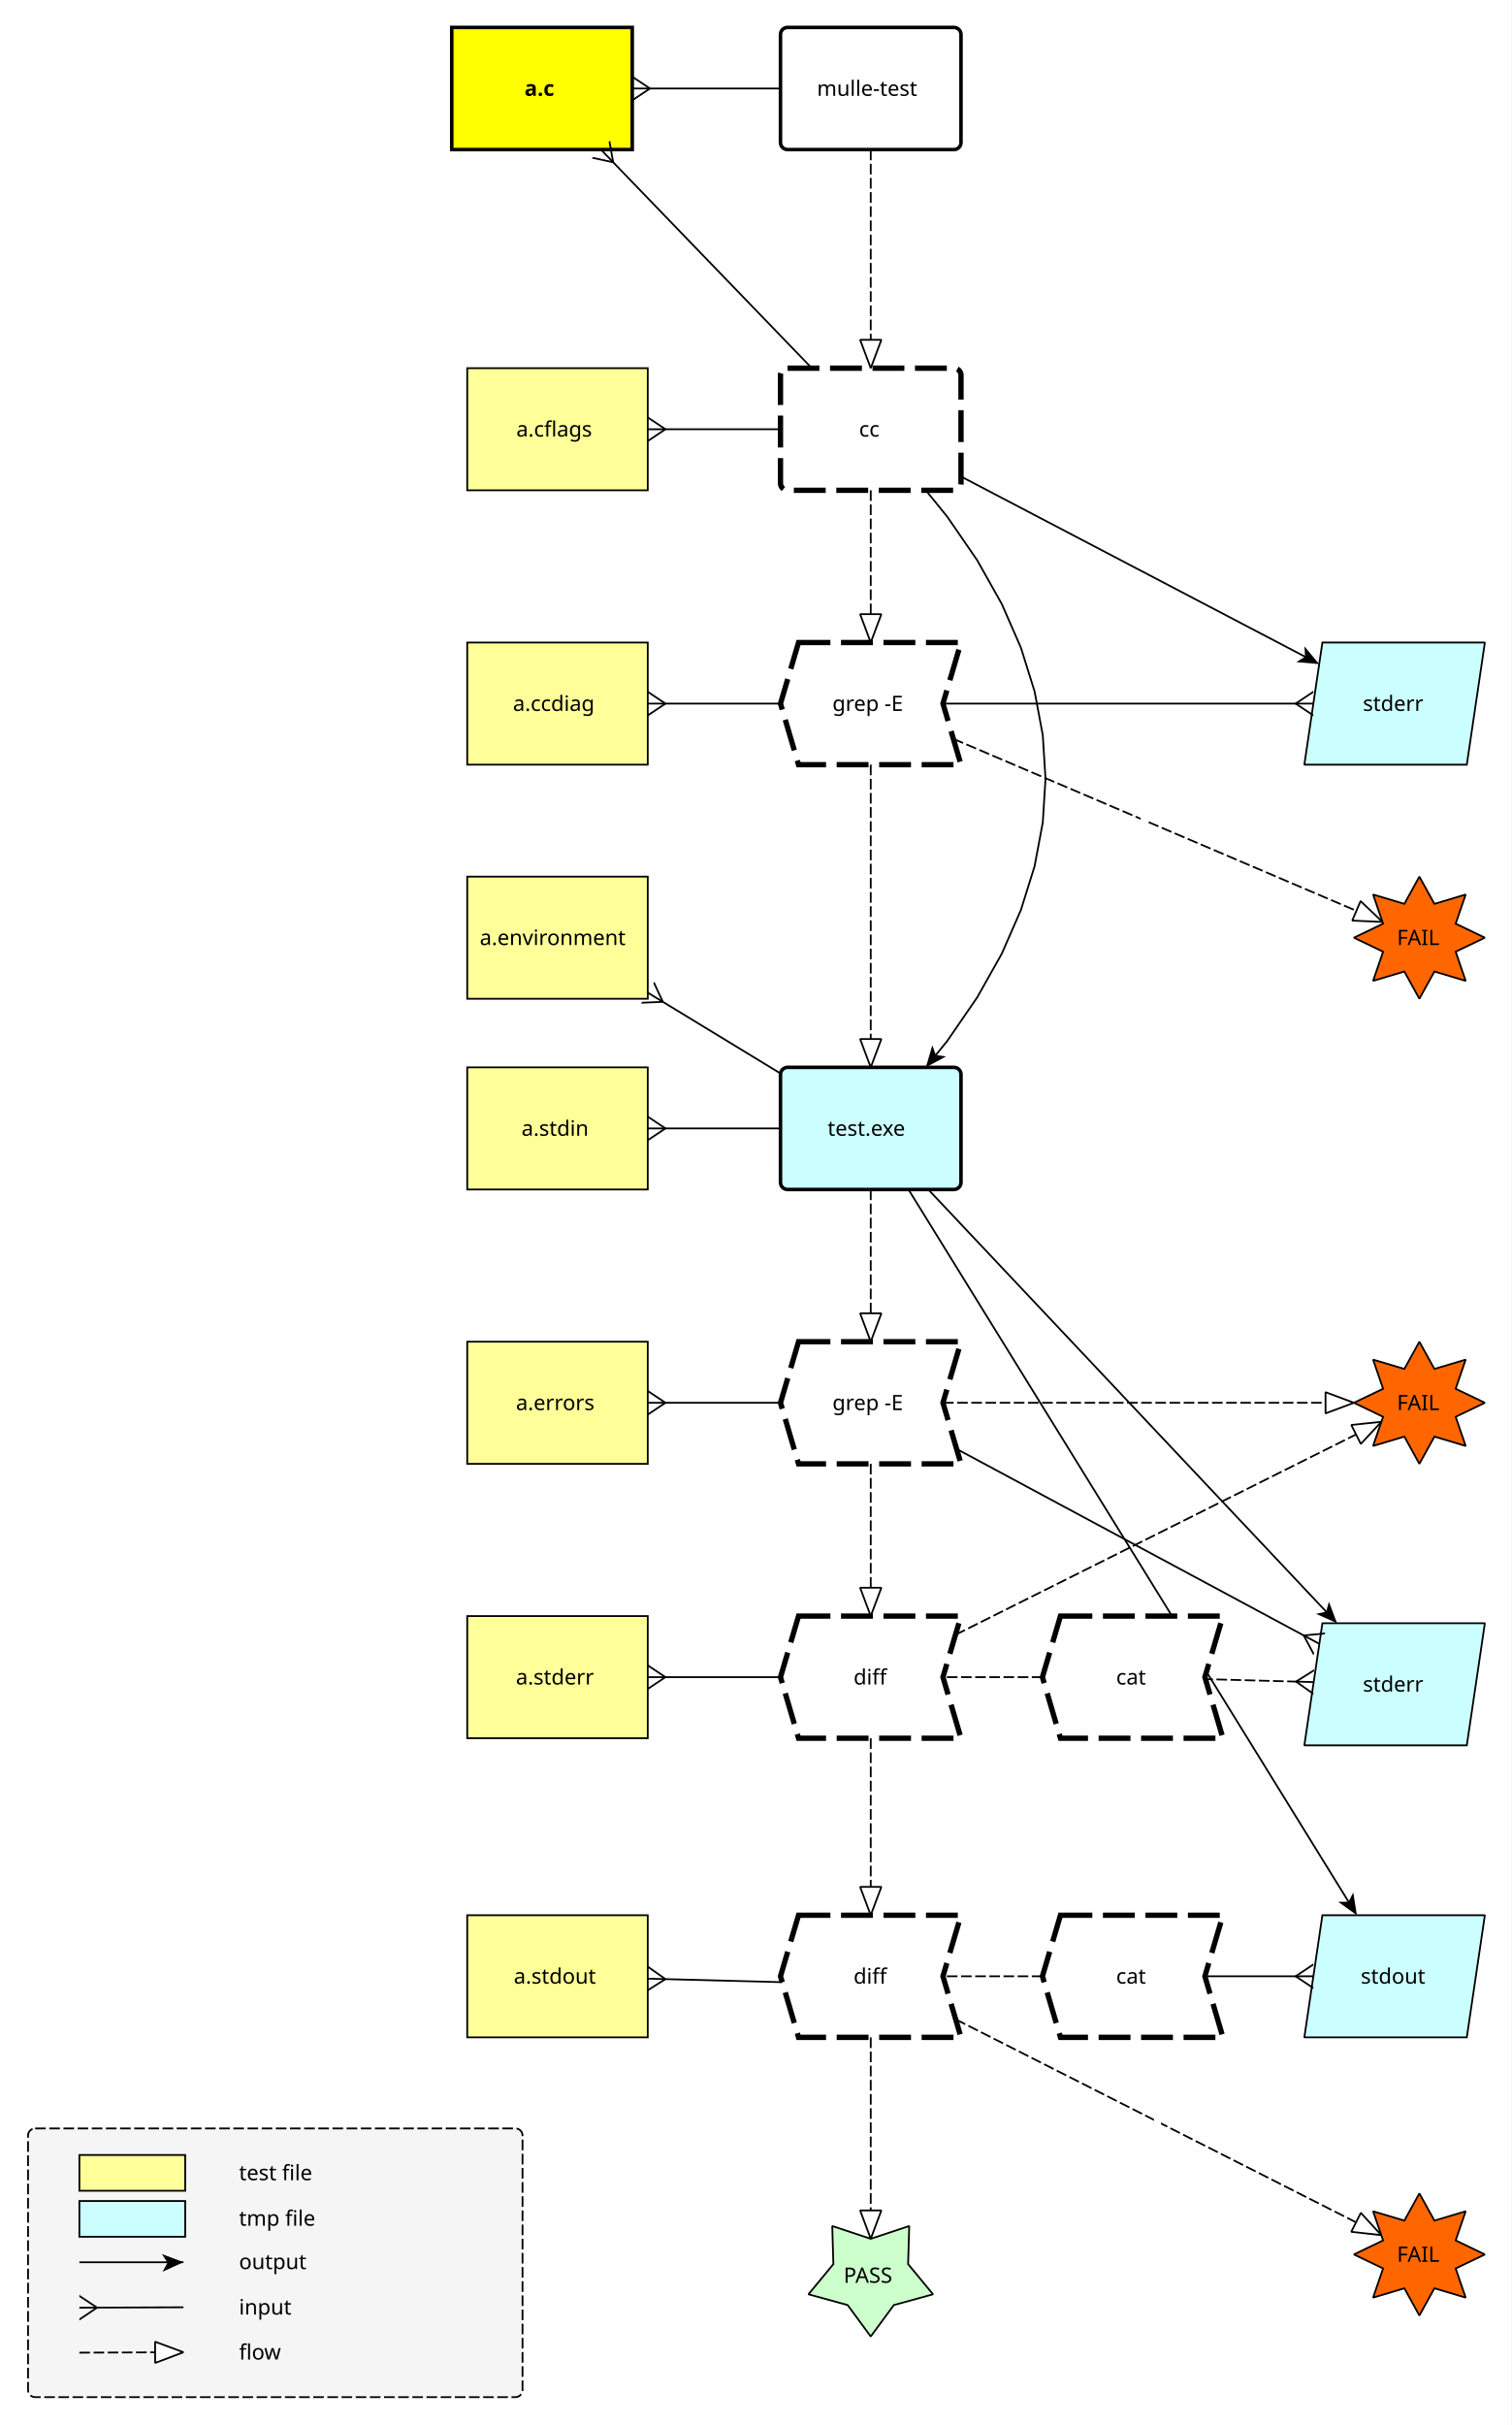
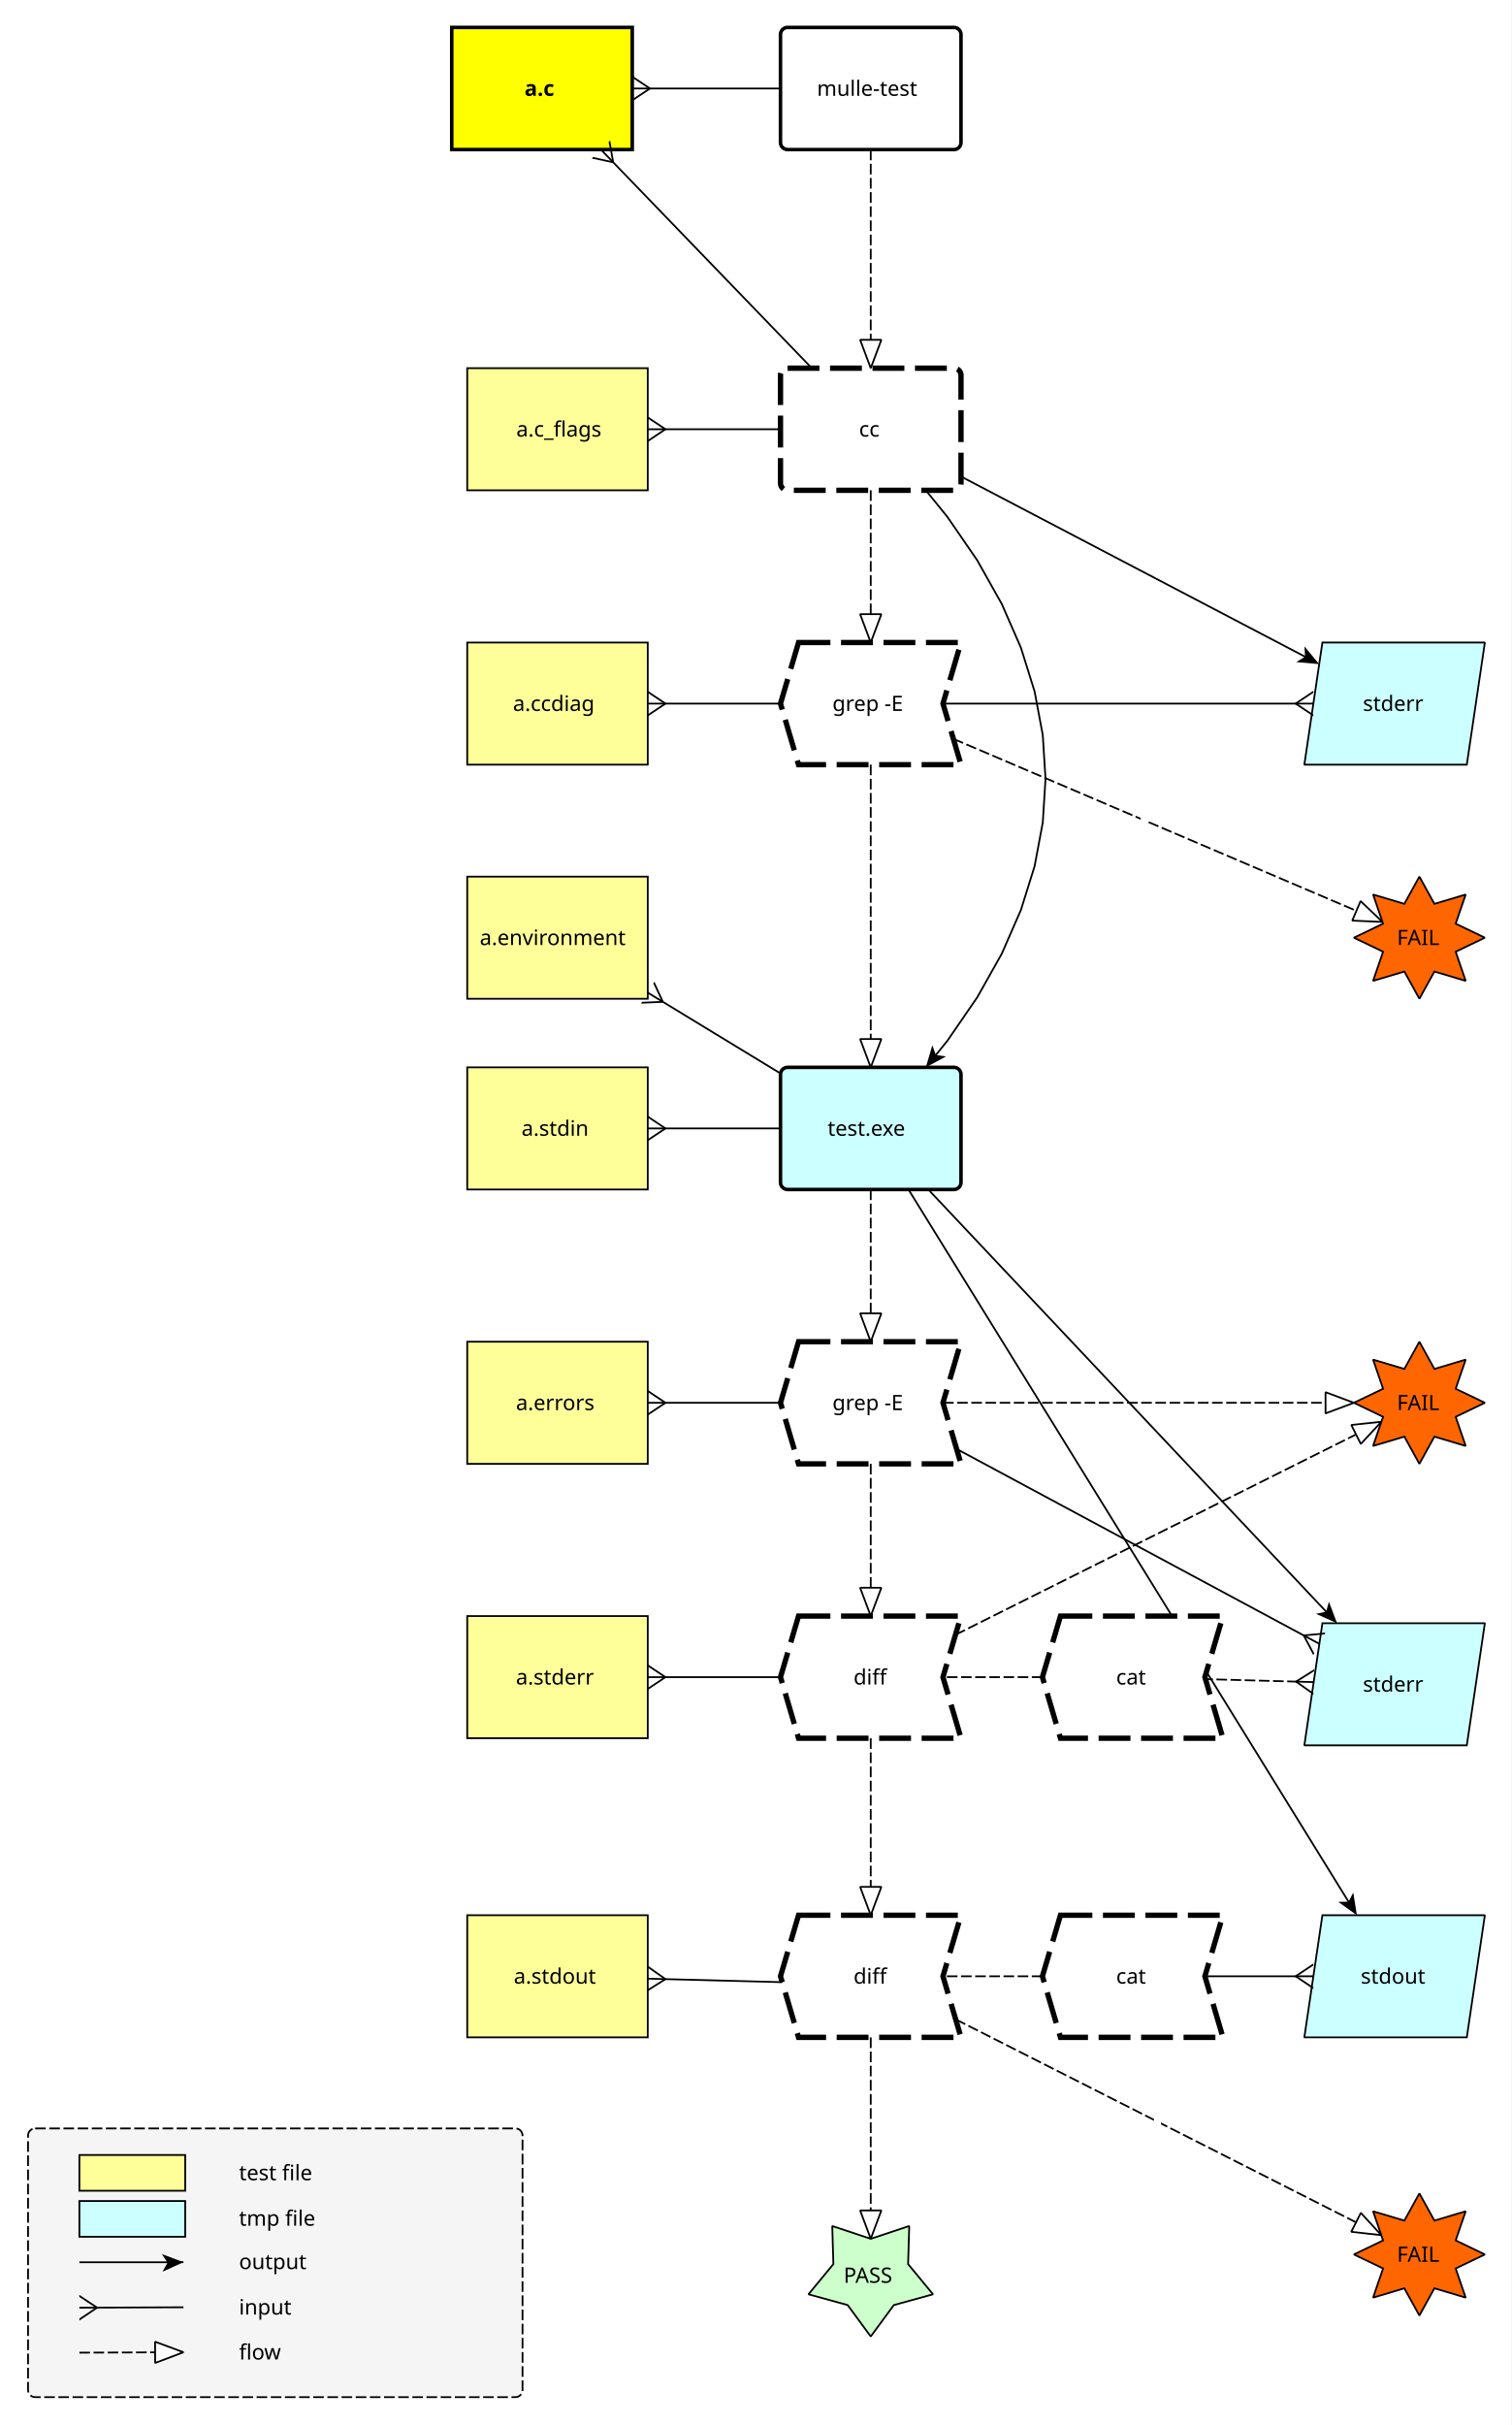
<svg xmlns="http://www.w3.org/2000/svg" fill-opacity="1" color-rendering="auto" color-interpolation="auto" text-rendering="auto" stroke="black" stroke-linecap="square" width="854" stroke-miterlimit="10" shape-rendering="auto" stroke-opacity="1" fill="black" stroke-dasharray="none" font-weight="normal" stroke-width="1" height="1370" font-family="'Dialog'" font-style="normal" stroke-linejoin="miter" font-size="12px" stroke-dashoffset="0" image-rendering="auto">
  <defs id="genericDefs" />
  <g>
    <defs id="defs1">
      <clipPath clipPathUnits="userSpaceOnUse" id="clipPath1">
        <path d="M0 0 L854 0 L854 1370 L0 1370 L0 0 Z" />
      </clipPath>
      <clipPath clipPathUnits="userSpaceOnUse" id="clipPath2">
        <path d="M224 -151 L1078 -151 L1078 1219 L224 1219 L224 -151 Z" />
      </clipPath>
      <clipPath clipPathUnits="userSpaceOnUse" id="clipPath3">
        <path d="M0 10 L-0 -10 L-12 -10 L-12 10 L0 10 Z" />
      </clipPath>
      <clipPath clipPathUnits="userSpaceOnUse" id="clipPath4">
        <path d="M0 10 L0 -10 L-12 -10 L-12 10 Z" />
      </clipPath>
      <clipPath clipPathUnits="userSpaceOnUse" id="clipPath5">
        <path d="M-12 -10 L-12 10 L0 10 L0 -10 Z" />
      </clipPath>
      <clipPath clipPathUnits="userSpaceOnUse" id="clipPath6">
        <path d="M-0 10 L0 -10 L-12 -10 L-12 10 L-0 10 Z" />
      </clipPath>
      <clipPath clipPathUnits="userSpaceOnUse" id="clipPath7">
        <path d="M-12 -10 L-12 10 L-0 10 L0 -10 L-12 -10 Z" />
      </clipPath>
      <clipPath clipPathUnits="userSpaceOnUse" id="clipPath8">
        <path d="M-12 10 L0 10 L-0 -10 L-12 -10 L-12 10 Z" />
      </clipPath>
    </defs>
    <g fill="white" text-rendering="geometricPrecision" shape-rendering="geometricPrecision" transform="translate(-224,151)" stroke="white">
      <rect x="224" width="854" height="1370" y="-151" clip-path="url(#clipPath2)" stroke="none" />
    </g>
    <g fill="yellow" text-rendering="geometricPrecision" shape-rendering="geometricPrecision" transform="matrix(1,0,0,1,-224,151)" stroke="yellow">
      <rect x="479.25" width="102" height="69" y="-135.5" clip-path="url(#clipPath2)" stroke="none" />
    </g>
    <g text-rendering="geometricPrecision" stroke-miterlimit="1.45" stroke-width="2" shape-rendering="geometricPrecision" transform="matrix(1,0,0,1,-224,151)" stroke-linecap="butt">
      <rect fill="none" x="479.25" width="102" height="69" y="-135.5" clip-path="url(#clipPath2)" />
      <text x="520.365" y="-96.846" clip-path="url(#clipPath2)" font-family="sans-serif" stroke="none" font-weight="bold" stroke-width="1" xml:space="preserve">a.c</text>
    </g>
    <g fill="white" text-rendering="geometricPrecision" shape-rendering="geometricPrecision" transform="matrix(1,0,0,1,-224,151)" stroke="white">
      <rect x="665" y="57" clip-path="url(#clipPath2)" width="102" rx="4" ry="4" height="69" stroke="none" />
    </g>
    <g stroke-linecap="butt" transform="matrix(1,0,0,1,-224,151)" text-rendering="geometricPrecision" shape-rendering="geometricPrecision" stroke-dasharray="18,6" stroke-width="3" stroke-miterlimit="1.45">
      <rect x="665" y="57" clip-path="url(#clipPath2)" fill="none" width="102" rx="4" ry="4" height="69" />
      <text x="709.402" y="95.654" clip-path="url(#clipPath2)" font-family="sans-serif" stroke-dasharray="none" stroke="none" stroke-width="1" xml:space="preserve">cc</text>
    </g>
    <g fill="rgb(255,255,153)" text-rendering="geometricPrecision" shape-rendering="geometricPrecision" transform="matrix(1,0,0,1,-224,151)" stroke="rgb(255,255,153)">
      <rect x="488" width="102" height="69" y="57" clip-path="url(#clipPath2)" stroke="none" />
    </g>
    <g text-rendering="geometricPrecision" stroke-miterlimit="1.45" shape-rendering="geometricPrecision" transform="matrix(1,0,0,1,-224,151)" stroke-linecap="butt">
      <rect fill="none" x="488" width="102" height="69" y="57" clip-path="url(#clipPath2)" />
-       <text x="515.727" xml:space="preserve" y="95.654" clip-path="url(#clipPath2)" font-family="sans-serif" stroke="none">a.cflags</text>
+       <text x="515.727" xml:space="preserve" y="95.654" clip-path="url(#clipPath2)" font-family="sans-serif" stroke="none">a.c_flags</text>
    </g>
    <g fill="white" text-rendering="geometricPrecision" shape-rendering="geometricPrecision" transform="matrix(1,0,0,1,-224,151)" stroke="white">
      <path d="M675.2 212 L767 212 L756.8 246.5 L767 281 L675.2 281 L665 246.5 Z" fill-rule="evenodd" clip-path="url(#clipPath2)" stroke="none" />
    </g>
    <g stroke-linecap="butt" transform="matrix(1,0,0,1,-224,151)" text-rendering="geometricPrecision" shape-rendering="geometricPrecision" stroke-dasharray="18,6" stroke-width="3" stroke-miterlimit="1.45">
      <path fill="none" d="M675.2 212 L767 212 L756.8 246.5 L767 281 L675.2 281 L665 246.5 Z" fill-rule="evenodd" clip-path="url(#clipPath2)" />
      <text x="694.361" y="250.654" clip-path="url(#clipPath2)" font-family="sans-serif" stroke-dasharray="none" stroke="none" stroke-width="1" xml:space="preserve">grep -E</text>
    </g>
    <g fill="rgb(204,255,255)" text-rendering="geometricPrecision" shape-rendering="geometricPrecision" transform="matrix(1,0,0,1,-224,151)" stroke="rgb(204,255,255)">
      <rect x="665" y="452" clip-path="url(#clipPath2)" width="102" rx="4" ry="4" height="69" stroke="none" />
    </g>
    <g text-rendering="geometricPrecision" stroke-miterlimit="1.45" stroke-width="2" shape-rendering="geometricPrecision" transform="matrix(1,0,0,1,-224,151)" stroke-linecap="butt">
      <rect x="665" y="452" clip-path="url(#clipPath2)" fill="none" width="102" rx="4" ry="4" height="69" />
      <text x="691.637" y="490.654" clip-path="url(#clipPath2)" font-family="sans-serif" stroke="none" stroke-width="1" xml:space="preserve">test.exe</text>
    </g>
    <g fill="rgb(255,255,153)" text-rendering="geometricPrecision" shape-rendering="geometricPrecision" transform="matrix(1,0,0,1,-224,151)" stroke="rgb(255,255,153)">
      <rect x="488" width="102" height="69" y="452" clip-path="url(#clipPath2)" stroke="none" />
    </g>
    <g text-rendering="geometricPrecision" stroke-miterlimit="1.45" shape-rendering="geometricPrecision" transform="matrix(1,0,0,1,-224,151)" stroke-linecap="butt">
      <rect fill="none" x="488" width="102" height="69" y="452" clip-path="url(#clipPath2)" />
      <text x="518.659" xml:space="preserve" y="490.654" clip-path="url(#clipPath2)" font-family="sans-serif" stroke="none">a.stdin</text>
    </g>
    <g fill="rgb(204,255,255)" text-rendering="geometricPrecision" shape-rendering="geometricPrecision" transform="matrix(1,0,0,1,-224,151)" stroke="rgb(204,255,255)">
      <path d="M971.2 931 L1062.999 931 L1052.799 1000 L961 1000 Z" fill-rule="evenodd" clip-path="url(#clipPath2)" stroke="none" />
    </g>
    <g text-rendering="geometricPrecision" stroke-miterlimit="1.45" shape-rendering="geometricPrecision" transform="matrix(1,0,0,1,-224,151)" stroke-linecap="butt">
      <path fill="none" d="M971.2 931 L1062.999 931 L1052.799 1000 L961 1000 Z" fill-rule="evenodd" clip-path="url(#clipPath2)" />
      <text x="992.887" xml:space="preserve" y="969.654" clip-path="url(#clipPath2)" font-family="sans-serif" stroke="none">stdout</text>
    </g>
    <g fill="rgb(204,255,255)" text-rendering="geometricPrecision" shape-rendering="geometricPrecision" transform="matrix(1,0,0,1,-224,151)" stroke="rgb(204,255,255)">
      <path d="M971.2 766.037 L1063 766.037 L1052.8 835.037 L961 835.037 Z" fill-rule="evenodd" clip-path="url(#clipPath2)" stroke="none" />
    </g>
    <g text-rendering="geometricPrecision" stroke-miterlimit="1.45" shape-rendering="geometricPrecision" transform="matrix(1,0,0,1,-224,151)" stroke-linecap="butt">
      <path fill="none" d="M971.2 766.037 L1063 766.037 L1052.8 835.037 L961 835.037 Z" fill-rule="evenodd" clip-path="url(#clipPath2)" />
      <text x="994.088" xml:space="preserve" y="804.692" clip-path="url(#clipPath2)" font-family="sans-serif" stroke="none">stderr</text>
    </g>
    <g fill="rgb(204,255,255)" text-rendering="geometricPrecision" shape-rendering="geometricPrecision" transform="matrix(1,0,0,1,-224,151)" stroke="rgb(204,255,255)">
      <path d="M971.199 212 L1062.999 212 L1052.799 281 L960.999 281 Z" fill-rule="evenodd" clip-path="url(#clipPath2)" stroke="none" />
    </g>
    <g text-rendering="geometricPrecision" stroke-miterlimit="1.45" shape-rendering="geometricPrecision" transform="matrix(1,0,0,1,-224,151)" stroke-linecap="butt">
      <path fill="none" d="M971.199 212 L1062.999 212 L1052.799 281 L960.999 281 Z" fill-rule="evenodd" clip-path="url(#clipPath2)" />
      <text x="994.088" xml:space="preserve" y="250.654" clip-path="url(#clipPath2)" font-family="sans-serif" stroke="none">stderr</text>
    </g>
    <g fill="rgb(255,102,0)" text-rendering="geometricPrecision" shape-rendering="geometricPrecision" transform="matrix(1,0,0,1,-224,151)" stroke="rgb(255,102,0)">
      <path d="M1026 413.25 L1034.496 397.874 L1052.163 403.145 L1046.51 386.671 L1063 378.75 L1046.51 370.829 L1052.163 354.355 L1034.496 359.626 L1026 344.25 L1017.505 359.626 L999.837 354.355 L1005.49 370.829 L989 378.75 L1005.49 386.671 L999.837 403.145 L1017.505 397.874 Z" fill-rule="evenodd" clip-path="url(#clipPath2)" stroke="none" />
    </g>
    <g text-rendering="geometricPrecision" stroke-miterlimit="1.45" shape-rendering="geometricPrecision" transform="matrix(1,0,0,1,-224,151)" stroke-linecap="butt">
      <path fill="none" d="M1026 413.25 L1034.496 397.874 L1052.163 403.145 L1046.51 386.671 L1063 378.75 L1046.51 370.829 L1052.163 354.355 L1034.496 359.626 L1026 344.25 L1017.505 359.626 L999.837 354.355 L1005.49 370.829 L989 378.75 L1005.49 386.671 L999.837 403.145 L1017.505 397.874 Z" fill-rule="evenodd" clip-path="url(#clipPath2)" />
      <text x="1013.332" xml:space="preserve" y="382.904" clip-path="url(#clipPath2)" font-family="sans-serif" stroke="none">FAIL</text>
    </g>
    <g fill="white" text-rendering="geometricPrecision" shape-rendering="geometricPrecision" transform="matrix(1,0,0,1,-224,151)" stroke="white">
      <path d="M675.2 762 L767 762 L756.8 796.5 L767 831 L675.2 831 L665 796.5 Z" fill-rule="evenodd" clip-path="url(#clipPath2)" stroke="none" />
    </g>
    <g stroke-linecap="butt" transform="matrix(1,0,0,1,-224,151)" text-rendering="geometricPrecision" shape-rendering="geometricPrecision" stroke-dasharray="18,6" stroke-width="3" stroke-miterlimit="1.45">
      <path fill="none" d="M675.2 762 L767 762 L756.8 796.5 L767 831 L675.2 831 L665 796.5 Z" fill-rule="evenodd" clip-path="url(#clipPath2)" />
      <text x="706.3" y="800.654" clip-path="url(#clipPath2)" font-family="sans-serif" stroke-dasharray="none" stroke="none" stroke-width="1" xml:space="preserve">diff</text>
    </g>
    <g fill="white" text-rendering="geometricPrecision" shape-rendering="geometricPrecision" transform="matrix(1,0,0,1,-224,151)" stroke="white">
      <path d="M675.2 931 L767 931 L756.8 965.5 L767 1000 L675.2 1000 L665 965.5 Z" fill-rule="evenodd" clip-path="url(#clipPath2)" stroke="none" />
    </g>
    <g stroke-linecap="butt" transform="matrix(1,0,0,1,-224,151)" text-rendering="geometricPrecision" shape-rendering="geometricPrecision" stroke-dasharray="18,6" stroke-width="3" stroke-miterlimit="1.45">
      <path fill="none" d="M675.2 931 L767 931 L756.8 965.5 L767 1000 L675.2 1000 L665 965.5 Z" fill-rule="evenodd" clip-path="url(#clipPath2)" />
      <text x="706.3" y="969.654" clip-path="url(#clipPath2)" font-family="sans-serif" stroke-dasharray="none" stroke="none" stroke-width="1" xml:space="preserve">diff</text>
    </g>
    <g fill="rgb(255,255,153)" text-rendering="geometricPrecision" shape-rendering="geometricPrecision" transform="matrix(1,0,0,1,-224,151)" stroke="rgb(255,255,153)">
      <rect x="488" width="102" height="69" y="344.25" clip-path="url(#clipPath2)" stroke="none" />
    </g>
    <g text-rendering="geometricPrecision" stroke-miterlimit="1.45" shape-rendering="geometricPrecision" transform="matrix(1,0,0,1,-224,151)" stroke-linecap="butt">
      <rect fill="none" x="488" width="102" height="69" y="344.25" clip-path="url(#clipPath2)" />
      <text x="495.072" xml:space="preserve" y="382.904" clip-path="url(#clipPath2)" font-family="sans-serif" stroke="none">a.environment</text>
    </g>
    <g fill="rgb(255,255,153)" text-rendering="geometricPrecision" shape-rendering="geometricPrecision" transform="matrix(1,0,0,1,-224,151)" stroke="rgb(255,255,153)">
      <rect x="488" width="102" height="69" y="212" clip-path="url(#clipPath2)" stroke="none" />
    </g>
    <g text-rendering="geometricPrecision" stroke-miterlimit="1.45" shape-rendering="geometricPrecision" transform="matrix(1,0,0,1,-224,151)" stroke-linecap="butt">
      <rect fill="none" x="488" width="102" height="69" y="212" clip-path="url(#clipPath2)" />
      <text x="513.857" xml:space="preserve" y="250.654" clip-path="url(#clipPath2)" font-family="sans-serif" stroke="none">a.ccdiag</text>
    </g>
    <g fill="rgb(255,255,153)" text-rendering="geometricPrecision" shape-rendering="geometricPrecision" transform="matrix(1,0,0,1,-224,151)" stroke="rgb(255,255,153)">
      <rect x="488" width="102" height="69" y="931" clip-path="url(#clipPath2)" stroke="none" />
    </g>
    <g text-rendering="geometricPrecision" stroke-miterlimit="1.45" shape-rendering="geometricPrecision" transform="matrix(1,0,0,1,-224,151)" stroke-linecap="butt">
      <rect fill="none" x="488" width="102" height="69" y="931" clip-path="url(#clipPath2)" />
      <text x="514.303" xml:space="preserve" y="969.654" clip-path="url(#clipPath2)" font-family="sans-serif" stroke="none">a.stdout</text>
    </g>
    <g fill="rgb(255,255,153)" text-rendering="geometricPrecision" shape-rendering="geometricPrecision" transform="matrix(1,0,0,1,-224,151)" stroke="rgb(255,255,153)">
      <rect x="488" width="102" height="69" y="762" clip-path="url(#clipPath2)" stroke="none" />
    </g>
    <g text-rendering="geometricPrecision" stroke-miterlimit="1.45" shape-rendering="geometricPrecision" transform="matrix(1,0,0,1,-224,151)" stroke-linecap="butt">
      <rect fill="none" x="488" width="102" height="69" y="762" clip-path="url(#clipPath2)" />
      <text x="515.504" xml:space="preserve" y="800.654" clip-path="url(#clipPath2)" font-family="sans-serif" stroke="none">a.stderr</text>
    </g>
    <g fill="rgb(255,102,0)" text-rendering="geometricPrecision" shape-rendering="geometricPrecision" transform="matrix(1,0,0,1,-224,151)" stroke="rgb(255,102,0)">
      <path d="M1026 676 L1034.496 660.625 L1052.163 665.895 L1046.51 649.422 L1063 641.5 L1046.51 633.579 L1052.163 617.105 L1034.496 622.376 L1026 607 L1017.505 622.376 L999.837 617.105 L1005.49 633.579 L989 641.5 L1005.49 649.422 L999.837 665.895 L1017.505 660.625 Z" fill-rule="evenodd" clip-path="url(#clipPath2)" stroke="none" />
    </g>
    <g text-rendering="geometricPrecision" stroke-miterlimit="1.45" shape-rendering="geometricPrecision" transform="matrix(1,0,0,1,-224,151)" stroke-linecap="butt">
      <path fill="none" d="M1026 676 L1034.496 660.625 L1052.163 665.895 L1046.51 649.422 L1063 641.5 L1046.51 633.579 L1052.163 617.105 L1034.496 622.376 L1026 607 L1017.505 622.376 L999.837 617.105 L1005.49 633.579 L989 641.5 L1005.49 649.422 L999.837 665.895 L1017.505 660.625 Z" fill-rule="evenodd" clip-path="url(#clipPath2)" />
      <text x="1013.332" xml:space="preserve" y="645.654" clip-path="url(#clipPath2)" font-family="sans-serif" stroke="none">FAIL</text>
    </g>
    <g fill="rgb(255,102,0)" text-rendering="geometricPrecision" shape-rendering="geometricPrecision" transform="matrix(1,0,0,1,-224,151)" stroke="rgb(255,102,0)">
      <path d="M1026 1157.15 L1034.496 1141.774 L1052.163 1147.045 L1046.51 1130.572 L1063 1122.65 L1046.51 1114.728 L1052.163 1098.255 L1034.496 1103.526 L1026 1088.15 L1017.505 1103.526 L999.837 1098.255 L1005.49 1114.728 L989 1122.65 L1005.49 1130.572 L999.837 1147.045 L1017.505 1141.774 Z" fill-rule="evenodd" clip-path="url(#clipPath2)" stroke="none" />
    </g>
    <g text-rendering="geometricPrecision" stroke-miterlimit="1.45" shape-rendering="geometricPrecision" transform="matrix(1,0,0,1,-224,151)" stroke-linecap="butt">
      <path fill="none" d="M1026 1157.15 L1034.496 1141.774 L1052.163 1147.045 L1046.51 1130.572 L1063 1122.65 L1046.51 1114.728 L1052.163 1098.255 L1034.496 1103.526 L1026 1088.15 L1017.505 1103.526 L999.837 1098.255 L1005.49 1114.728 L989 1122.65 L1005.49 1130.572 L999.837 1147.045 L1017.505 1141.774 Z" fill-rule="evenodd" clip-path="url(#clipPath2)" />
      <text x="1013.332" xml:space="preserve" y="1126.804" clip-path="url(#clipPath2)" font-family="sans-serif" stroke="none">FAIL</text>
    </g>
    <g fill="white" text-rendering="geometricPrecision" shape-rendering="geometricPrecision" transform="matrix(1,0,0,1,-224,151)" stroke="white">
      <rect x="665" y="-135.5" clip-path="url(#clipPath2)" width="102" rx="4" ry="4" height="69" stroke="none" />
    </g>
    <g text-rendering="geometricPrecision" stroke-miterlimit="1.45" stroke-width="2" shape-rendering="geometricPrecision" transform="matrix(1,0,0,1,-224,151)" stroke-linecap="butt">
      <rect x="665" y="-135.5" clip-path="url(#clipPath2)" fill="none" width="102" rx="4" ry="4" height="69" />
      <text x="685.64" y="-96.846" clip-path="url(#clipPath2)" font-family="sans-serif" stroke="none" stroke-width="1" xml:space="preserve">mulle-test</text>
    </g>
    <g fill="rgb(204,255,204)" text-rendering="geometricPrecision" shape-rendering="geometricPrecision" transform="matrix(1,0,0,1,-224,151)" stroke="rgb(204,255,204)">
      <path d="M716 1169 L729.049 1151.247 L751.189 1145.161 L737.114 1128.103 L737.748 1106.589 L716 1113.8 L694.252 1106.589 L694.886 1128.103 L680.811 1145.161 L702.951 1151.247 Z" fill-rule="evenodd" clip-path="url(#clipPath2)" stroke="none" />
    </g>
    <g text-rendering="geometricPrecision" stroke-miterlimit="1.45" shape-rendering="geometricPrecision" transform="matrix(1,0,0,1,-224,151)" stroke-linecap="butt">
      <path fill="none" d="M716 1169 L729.049 1151.247 L751.189 1145.161 L737.114 1128.103 L737.748 1106.589 L716 1113.8 L694.252 1106.589 L694.886 1128.103 L680.811 1145.161 L702.951 1151.247 Z" fill-rule="evenodd" clip-path="url(#clipPath2)" />
      <text x="700.66" xml:space="preserve" y="1138.654" clip-path="url(#clipPath2)" font-family="sans-serif" stroke="none">PASS</text>
    </g>
    <g fill="white" text-rendering="geometricPrecision" shape-rendering="geometricPrecision" transform="matrix(1,0,0,1,-224,151)" stroke="white">
      <path d="M675.2 607 L767 607 L756.8 641.5 L767 676 L675.2 676 L665 641.5 Z" fill-rule="evenodd" clip-path="url(#clipPath2)" stroke="none" />
    </g>
    <g stroke-linecap="butt" transform="matrix(1,0,0,1,-224,151)" text-rendering="geometricPrecision" shape-rendering="geometricPrecision" stroke-dasharray="18,6" stroke-width="3" stroke-miterlimit="1.45">
      <path fill="none" d="M675.2 607 L767 607 L756.8 641.5 L767 676 L675.2 676 L665 641.5 Z" fill-rule="evenodd" clip-path="url(#clipPath2)" />
      <text x="694.361" y="645.654" clip-path="url(#clipPath2)" font-family="sans-serif" stroke-dasharray="none" stroke="none" stroke-width="1" xml:space="preserve">grep -E</text>
    </g>
    <g fill="rgb(255,255,153)" text-rendering="geometricPrecision" shape-rendering="geometricPrecision" transform="matrix(1,0,0,1,-224,151)" stroke="rgb(255,255,153)">
      <rect x="488" width="102" height="69" y="607" clip-path="url(#clipPath2)" stroke="none" />
    </g>
    <g text-rendering="geometricPrecision" stroke-miterlimit="1.45" shape-rendering="geometricPrecision" transform="matrix(1,0,0,1,-224,151)" stroke-linecap="butt">
      <rect fill="none" x="488" width="102" height="69" y="607" clip-path="url(#clipPath2)" />
      <text x="515.527" xml:space="preserve" y="645.654" clip-path="url(#clipPath2)" font-family="sans-serif" stroke="none">a.errors</text>
      <path fill="none" d="M569.79 -60.023 L682.705 56.995" clip-path="url(#clipPath2)" />
      <line transform="matrix(-0.6944,-0.7196,0.7196,-0.6944,563.5403,-66.5)" clip-path="url(#clipPath3)" fill="none" x1="-10" x2="2" y1="0" y2="8" />
      <line transform="matrix(-0.6944,-0.7196,0.7196,-0.6944,563.5403,-66.5)" clip-path="url(#clipPath3)" fill="none" x1="-10" x2="2" y1="0" y2="0" />
      <line transform="matrix(-0.6944,-0.7196,0.7196,-0.6944,563.5403,-66.5)" clip-path="url(#clipPath3)" fill="none" x1="-10" x2="2" y1="0" y2="-8" />
    </g>
    <g text-rendering="geometricPrecision" stroke-miterlimit="1.45" shape-rendering="geometricPrecision" transform="matrix(1,0,0,1,-224,151)" stroke-linecap="butt">
      <path fill="none" d="M599 91.5 L665.028 91.5" clip-path="url(#clipPath2)" />
      <line transform="matrix(-1,0,0,-1,590,91.5)" clip-path="url(#clipPath4)" fill="none" x1="-10" x2="2" y1="0" y2="8" />
      <line transform="matrix(-1,0,0,-1,590,91.5)" clip-path="url(#clipPath4)" fill="none" x1="-10" x2="2" y1="0" y2="0" />
      <line transform="matrix(-1,0,0,-1,590,91.5)" clip-path="url(#clipPath4)" fill="none" x1="-10" x2="2" y1="0" y2="-8" />
    </g>
    <g text-rendering="geometricPrecision" stroke-miterlimit="1.45" stroke-dasharray="6,2" shape-rendering="geometricPrecision" transform="matrix(1,0,0,1,-224,151)" stroke-linecap="butt">
      <path fill="none" d="M716 125.974 L716 196.984" clip-path="url(#clipPath2)" />
      <path fill="white" d="M716 211.984 L722 195.984 L710 195.984 Z" clip-path="url(#clipPath2)" stroke="none" />
      <path fill="none" stroke-dasharray="none" d="M716 211.984 L722 195.984 L710 195.984 Z" clip-path="url(#clipPath2)" />
      <path fill="none" d="M716 280.982 L716 437.005" clip-path="url(#clipPath2)" />
      <path fill="white" d="M716 452.005 L722 436.005 L710 436.005 Z" clip-path="url(#clipPath2)" stroke="none" />
      <path fill="none" stroke-dasharray="none" d="M716 452.005 L722 436.005 L710 436.005 Z" clip-path="url(#clipPath2)" />
      <path fill="none" stroke-dasharray="none" d="M747.117 126 L759.203 140.875 L776.176 165.562 L790.062 190.25 L800.863 214.938 L808.578 239.625 L813.207 264.312 L814.75 289 L813.207 313.688 L808.578 338.375 L800.863 363.062 L790.062 387.75 L776.176 412.438 L759.203 437.125 L752.162 445.791" clip-path="url(#clipPath2)" />
      <path stroke-dasharray="none" d="M747.117 452 L758.565 445.84 L752.792 445.015 L750.804 439.534 Z" clip-path="url(#clipPath2)" stroke="none" />
      <path fill="none" stroke-dasharray="none" d="M599 486.5 L665.028 486.5" clip-path="url(#clipPath2)" />
      <line transform="matrix(-1,0,0,-1,590,486.5)" clip-path="url(#clipPath4)" fill="none" x1="-10" x2="2" y1="0" y2="8" stroke-dasharray="none" />
      <line transform="matrix(-1,0,0,-1,590,486.5)" clip-path="url(#clipPath4)" fill="none" x1="-10" x2="2" y1="0" y2="0" stroke-dasharray="none" />
      <line transform="matrix(-1,0,0,-1,590,486.5)" clip-path="url(#clipPath4)" fill="none" x1="-10" x2="2" y1="0" y2="-8" stroke-dasharray="none" />
    </g>
    <g text-rendering="geometricPrecision" stroke-miterlimit="1.45" shape-rendering="geometricPrecision" transform="matrix(1,0,0,1,-224,151)" stroke-linecap="butt">
      <path fill="none" d="M737.336 521.028 L986.487 924.214" clip-path="url(#clipPath2)" />
      <path d="M990.693 931.02 L988.638 918.183 L985.962 923.364 L980.131 923.44 Z" clip-path="url(#clipPath2)" stroke="none" />
      <path fill="none" d="M748.501 520.982 L973.994 760.215" clip-path="url(#clipPath2)" />
      <path d="M979.481 766.037 L974.889 753.875 L973.308 759.487 L967.612 760.734 Z" clip-path="url(#clipPath2)" stroke="none" />
      <path fill="none" d="M766.983 118.197 L962.292 220.471" clip-path="url(#clipPath2)" />
      <path d="M969.379 224.182 L961.068 214.185 L961.406 220.007 L956.429 223.044 Z" clip-path="url(#clipPath2)" stroke="none" />
      <path fill="none" d="M957.075 246.5 L756.814 246.5" clip-path="url(#clipPath2)" />
      <line transform="matrix(1,0,0,1,966.0752,246.5)" clip-path="url(#clipPath5)" fill="none" x1="-10" x2="2" y1="0" y2="8" />
      <line transform="matrix(1,0,0,1,966.0752,246.5)" clip-path="url(#clipPath5)" fill="none" x1="-10" x2="2" y1="0" y2="0" />
      <line transform="matrix(1,0,0,1,966.0752,246.5)" clip-path="url(#clipPath5)" fill="none" x1="-10" x2="2" y1="0" y2="-8" />
    </g>
    <g text-rendering="geometricPrecision" stroke-miterlimit="1.45" stroke-dasharray="6,2" shape-rendering="geometricPrecision" transform="matrix(1,0,0,1,-224,151)" stroke-linecap="butt">
      <path fill="none" d="M762.659 266.405 L991.34 363.964" clip-path="url(#clipPath2)" />
      <path fill="white" d="M1005.137 369.85 L992.775 358.053 L988.066 369.09 Z" clip-path="url(#clipPath2)" stroke="none" />
      <path fill="none" stroke-dasharray="none" d="M1005.137 369.85 L992.775 358.053 L988.066 369.09 Z" clip-path="url(#clipPath2)" />
      <rect x="868.533" y="310.426" clip-path="url(#clipPath2)" fill="white" width="4" height="4" stroke="none" />
      <path fill="none" d="M716 831.034 L716 915.997" clip-path="url(#clipPath2)" />
      <path fill="white" d="M716 930.997 L722 914.997 L710 914.997 Z" clip-path="url(#clipPath2)" stroke="none" />
      <path fill="none" stroke-dasharray="none" d="M716 930.997 L722 914.997 L710 914.997 Z" clip-path="url(#clipPath2)" />
      <path fill="none" stroke-dasharray="none" d="M597.688 414.476 L665.028 455.47" clip-path="url(#clipPath2)" />
      <line transform="matrix(-0.8542,-0.52,0.52,-0.8542,590,409.7966)" clip-path="url(#clipPath6)" fill="none" x1="-10" x2="2" y1="0" y2="8" stroke-dasharray="none" />
      <line transform="matrix(-0.8542,-0.52,0.52,-0.8542,590,409.7966)" clip-path="url(#clipPath6)" fill="none" x1="-10" x2="2" y1="0" y2="0" stroke-dasharray="none" />
      <line transform="matrix(-0.8542,-0.52,0.52,-0.8542,590,409.7966)" clip-path="url(#clipPath6)" fill="none" x1="-10" x2="2" y1="0" y2="-8" stroke-dasharray="none" />
    </g>
    <g text-rendering="geometricPrecision" stroke-miterlimit="1.45" shape-rendering="geometricPrecision" transform="matrix(1,0,0,1,-224,151)" stroke-linecap="butt">
      <path fill="none" d="M599 246.5 L665.028 246.5" clip-path="url(#clipPath2)" />
      <line transform="matrix(-1,0,0,-1,590,246.5)" clip-path="url(#clipPath4)" fill="none" x1="-10" x2="2" y1="0" y2="8" />
      <line transform="matrix(-1,0,0,-1,590,246.5)" clip-path="url(#clipPath4)" fill="none" x1="-10" x2="2" y1="0" y2="0" />
      <line transform="matrix(-1,0,0,-1,590,246.5)" clip-path="url(#clipPath4)" fill="none" x1="-10" x2="2" y1="0" y2="-8" />
    </g>
    <g text-rendering="geometricPrecision" stroke-miterlimit="1.45" shape-rendering="geometricPrecision" transform="matrix(1,0,0,1,-224,151)" stroke-linecap="butt">
      <path fill="none" d="M598.997 967.074 L666.01 968.831" clip-path="url(#clipPath2)" />
      <line transform="matrix(-0.9997,-0.0262,0.0262,-0.9997,590,966.8376)" clip-path="url(#clipPath3)" fill="none" x1="-10" x2="2" y1="0" y2="8" />
      <line transform="matrix(-0.9997,-0.0262,0.0262,-0.9997,590,966.8376)" clip-path="url(#clipPath3)" fill="none" x1="-10" x2="2" y1="0" y2="0" />
      <line transform="matrix(-0.9997,-0.0262,0.0262,-0.9997,590,966.8376)" clip-path="url(#clipPath3)" fill="none" x1="-10" x2="2" y1="0" y2="-8" />
    </g>
    <g text-rendering="geometricPrecision" stroke-miterlimit="1.45" shape-rendering="geometricPrecision" transform="matrix(1,0,0,1,-224,151)" stroke-linecap="butt">
      <path fill="none" d="M599 796.5 L665.028 796.5" clip-path="url(#clipPath2)" />
      <line transform="matrix(-1,0,0,-1,590,796.5)" clip-path="url(#clipPath4)" fill="none" x1="-10" x2="2" y1="0" y2="8" />
      <line transform="matrix(-1,0,0,-1,590,796.5)" clip-path="url(#clipPath4)" fill="none" x1="-10" x2="2" y1="0" y2="0" />
      <line transform="matrix(-1,0,0,-1,590,796.5)" clip-path="url(#clipPath4)" fill="none" x1="-10" x2="2" y1="0" y2="-8" />
    </g>
    <g text-rendering="geometricPrecision" stroke-miterlimit="1.45" stroke-dasharray="6,2" shape-rendering="geometricPrecision" transform="matrix(1,0,0,1,-224,151)" stroke-linecap="butt">
      <path fill="none" d="M763.87 772.565 L991.113 658.944" clip-path="url(#clipPath2)" />
      <path fill="white" d="M1004.529 652.235 L987.535 654.024 L992.902 664.757 Z" clip-path="url(#clipPath2)" stroke="none" />
      <path fill="none" stroke-dasharray="none" d="M1004.529 652.235 L987.535 654.024 L992.902 664.757 Z" clip-path="url(#clipPath2)" />
      <path fill="none" d="M764.021 989.844 L991.098 1104.957" clip-path="url(#clipPath2)" />
      <path fill="white" d="M1004.478 1111.739 L992.919 1099.153 L987.494 1109.857 Z" clip-path="url(#clipPath2)" stroke="none" />
      <path fill="none" stroke-dasharray="none" d="M1004.478 1111.739 L992.919 1099.153 L987.494 1109.857 Z" clip-path="url(#clipPath2)" />
      <rect x="876" y="1045.623" clip-path="url(#clipPath2)" fill="white" width="4" height="4" stroke="none" />
      <path fill="none" stroke-dasharray="none" d="M590.25 -101 L664.975 -101" clip-path="url(#clipPath2)" />
      <line transform="matrix(-1,0,0,-1,581.25,-101)" clip-path="url(#clipPath4)" fill="none" x1="-10" x2="2" y1="0" y2="8" stroke-dasharray="none" />
      <line transform="matrix(-1,0,0,-1,581.25,-101)" clip-path="url(#clipPath4)" fill="none" x1="-10" x2="2" y1="0" y2="0" stroke-dasharray="none" />
      <line transform="matrix(-1,0,0,-1,581.25,-101)" clip-path="url(#clipPath4)" fill="none" x1="-10" x2="2" y1="0" y2="-8" stroke-dasharray="none" />
    </g>
    <g text-rendering="geometricPrecision" stroke-miterlimit="1.45" stroke-dasharray="6,2" shape-rendering="geometricPrecision" transform="matrix(1,0,0,1,-224,151)" stroke-linecap="butt">
      <path fill="none" d="M716 -66.457 L716 41.985" clip-path="url(#clipPath2)" />
      <path fill="white" d="M716 56.985 L722 40.985 L710 40.985 Z" clip-path="url(#clipPath2)" stroke="none" />
      <path fill="none" stroke-dasharray="none" d="M716 56.985 L722 40.985 L710 40.985 Z" clip-path="url(#clipPath2)" />
      <path fill="none" d="M716 1000.034 L716 1098.785" clip-path="url(#clipPath2)" />
      <path fill="white" d="M716 1113.785 L722 1097.785 L710 1097.785 Z" clip-path="url(#clipPath2)" stroke="none" />
      <path fill="none" stroke-dasharray="none" d="M716 1113.785 L722 1097.785 L710 1097.785 Z" clip-path="url(#clipPath2)" />
      <path fill="none" stroke-dasharray="none" d="M961.544 773.428 L764.485 667.551" clip-path="url(#clipPath2)" />
      <line transform="matrix(0.8809,0.4733,-0.4733,0.8809,969.4717,777.6875)" clip-path="url(#clipPath7)" fill="none" x1="-10" x2="2" y1="0" y2="8" stroke-dasharray="none" />
      <line transform="matrix(0.8809,0.4733,-0.4733,0.8809,969.4717,777.6875)" clip-path="url(#clipPath7)" fill="none" x1="-10" x2="2" y1="0" y2="0" stroke-dasharray="none" />
      <line transform="matrix(0.8809,0.4733,-0.4733,0.8809,969.4717,777.6875)" clip-path="url(#clipPath7)" fill="none" x1="-10" x2="2" y1="0" y2="-8" stroke-dasharray="none" />
    </g>
    <g text-rendering="geometricPrecision" stroke-miterlimit="1.45" stroke-dasharray="6,2" shape-rendering="geometricPrecision" transform="matrix(1,0,0,1,-224,151)" stroke-linecap="butt">
      <path fill="none" d="M716 520.974 L716 591.984" clip-path="url(#clipPath2)" />
      <path fill="white" d="M716 606.984 L722 590.984 L710 590.984 Z" clip-path="url(#clipPath2)" stroke="none" />
      <path fill="none" stroke-dasharray="none" d="M716 606.984 L722 590.984 L710 590.984 Z" clip-path="url(#clipPath2)" />
      <path fill="none" d="M756.831 641.5 L973.97 641.5" clip-path="url(#clipPath2)" />
      <path fill="white" d="M988.97 641.5 L972.97 635.5 L972.97 647.5 Z" clip-path="url(#clipPath2)" stroke="none" />
      <path fill="none" stroke-dasharray="none" d="M988.97 641.5 L972.97 635.5 L972.97 647.5 Z" clip-path="url(#clipPath2)" />
      <path fill="none" d="M716 675.974 L716 746.984" clip-path="url(#clipPath2)" />
      <path fill="white" d="M716 761.984 L722 745.984 L710 745.984 Z" clip-path="url(#clipPath2)" stroke="none" />
      <path fill="none" stroke-dasharray="none" d="M716 761.984 L722 745.984 L710 745.984 Z" clip-path="url(#clipPath2)" />
      <path fill="none" stroke-dasharray="none" d="M599 641.5 L665.028 641.5" clip-path="url(#clipPath2)" />
      <line transform="matrix(-1,0,0,-1,590,641.5)" clip-path="url(#clipPath4)" fill="none" x1="-10" x2="2" y1="0" y2="8" stroke-dasharray="none" />
      <line transform="matrix(-1,0,0,-1,590,641.5)" clip-path="url(#clipPath4)" fill="none" x1="-10" x2="2" y1="0" y2="0" stroke-dasharray="none" />
      <line transform="matrix(-1,0,0,-1,590,641.5)" clip-path="url(#clipPath4)" fill="none" x1="-10" x2="2" y1="0" y2="-8" stroke-dasharray="none" />
    </g>
    <g fill="rgb(245,245,245)" text-rendering="geometricPrecision" shape-rendering="geometricPrecision" transform="matrix(1,0,0,1,-224,151)" stroke="rgb(245,245,245)">
      <rect x="239.85" y="1051.461" clip-path="url(#clipPath2)" width="279.4" rx="4" ry="4" height="151.8" stroke="none" />
    </g>
    <g text-rendering="geometricPrecision" stroke-miterlimit="1.45" stroke-dasharray="6,2" shape-rendering="geometricPrecision" transform="matrix(1,0,0,1,-224,151)" stroke-linecap="butt">
      <rect x="239.85" y="1051.461" clip-path="url(#clipPath2)" fill="none" width="279.4" rx="4" ry="4" height="151.8" />
    </g>
    <g fill="rgb(255,255,153)" text-rendering="geometricPrecision" shape-rendering="geometricPrecision" transform="matrix(1,0,0,1,-224,151)" stroke="rgb(255,255,153)">
      <rect x="268.85" width="59.8" height="20.2" y="1066.461" clip-path="url(#clipPath2)" stroke="none" />
    </g>
    <g text-rendering="geometricPrecision" stroke-miterlimit="1.45" shape-rendering="geometricPrecision" transform="matrix(1,0,0,1,-224,151)" stroke-linecap="butt">
      <rect fill="none" x="268.85" width="59.8" height="20.2" y="1066.461" clip-path="url(#clipPath2)" />
    </g>
    <g fill="rgb(204,255,255)" text-rendering="geometricPrecision" shape-rendering="geometricPrecision" transform="matrix(1,0,0,1,-224,151)" stroke="rgb(204,255,255)">
      <rect x="268.85" width="59.8" height="20.2" y="1092.461" clip-path="url(#clipPath2)" stroke="none" />
    </g>
    <g text-rendering="geometricPrecision" stroke-miterlimit="1.45" shape-rendering="geometricPrecision" transform="matrix(1,0,0,1,-224,151)" stroke-linecap="butt">
      <rect fill="none" x="268.85" width="59.8" height="20.2" y="1092.461" clip-path="url(#clipPath2)" />
      <text x="359.05" xml:space="preserve" y="1182.015" clip-path="url(#clipPath2)" font-family="sans-serif" stroke="none">flow</text>
      <text x="359.05" xml:space="preserve" y="1156.615" clip-path="url(#clipPath2)" font-family="sans-serif" stroke="none">input</text>
      <text x="359.05" xml:space="preserve" y="1130.915" clip-path="url(#clipPath2)" font-family="sans-serif" stroke="none">output</text>
      <text x="359.05" xml:space="preserve" y="1106.415" clip-path="url(#clipPath2)" font-family="sans-serif" stroke="none">tmp file</text>
      <text x="359.05" xml:space="preserve" y="1080.715" clip-path="url(#clipPath2)" font-family="sans-serif" stroke="none">test file</text>
    </g>
    <g fill="white" text-rendering="geometricPrecision" shape-rendering="geometricPrecision" transform="matrix(1,0,0,1,-224,151)" stroke="white">
      <path d="M823.2 931 L915 931 L904.8 965.5 L915 1000 L823.2 1000 L813 965.5 Z" fill-rule="evenodd" clip-path="url(#clipPath2)" stroke="none" />
    </g>
    <g stroke-linecap="butt" transform="matrix(1,0,0,1,-224,151)" text-rendering="geometricPrecision" shape-rendering="geometricPrecision" stroke-dasharray="18,6" stroke-width="3" stroke-miterlimit="1.45">
      <path fill="none" d="M823.2 931 L915 931 L904.8 965.5 L915 1000 L823.2 1000 L813 965.5 Z" fill-rule="evenodd" clip-path="url(#clipPath2)" />
      <text x="854.672" y="969.654" clip-path="url(#clipPath2)" font-family="sans-serif" stroke-dasharray="none" stroke="none" stroke-width="1" xml:space="preserve">cat</text>
    </g>
    <g fill="white" text-rendering="geometricPrecision" shape-rendering="geometricPrecision" transform="matrix(1,0,0,1,-224,151)" stroke="white">
      <path d="M823.2 762 L915 762 L904.8 796.5 L915 831 L823.2 831 L813 796.5 Z" fill-rule="evenodd" clip-path="url(#clipPath2)" stroke="none" />
    </g>
    <g stroke-linecap="butt" transform="matrix(1,0,0,1,-224,151)" text-rendering="geometricPrecision" shape-rendering="geometricPrecision" stroke-dasharray="18,6" stroke-width="3" stroke-miterlimit="1.45">
      <path fill="none" d="M823.2 762 L915 762 L904.8 796.5 L915 831 L823.2 831 L813 796.5 Z" fill-rule="evenodd" clip-path="url(#clipPath2)" />
      <text x="854.672" y="800.654" clip-path="url(#clipPath2)" font-family="sans-serif" stroke-dasharray="none" stroke="none" stroke-width="1" xml:space="preserve">cat</text>
      <path fill="none" stroke-dasharray="none" d="M268.85 1127.061 L316.25 1127.061 L326.163 1127.061 L327.65 1127.008" stroke-width="1" clip-path="url(#clipPath2)" />
      <path stroke-dasharray="none" d="M327.65 1127.008 L315.481 1122.436 L318.656 1127.326 L315.834 1132.429 Z" stroke-width="1" clip-path="url(#clipPath2)" stroke="none" />
      <path fill="none" stroke-dasharray="none" d="M277.85 1152.695 L327.65 1152.49" stroke-width="1" clip-path="url(#clipPath2)" />
      <line transform="matrix(-1,0.0041,-0.0041,-1,268.85,1152.732)" clip-path="url(#clipPath8)" fill="none" x1="-10" x2="2" y1="0" y2="8" stroke-dasharray="none" stroke-width="1" />
      <line transform="matrix(-1,0.0041,-0.0041,-1,268.85,1152.732)" clip-path="url(#clipPath8)" fill="none" x1="-10" x2="2" y1="0" y2="0" stroke-dasharray="none" stroke-width="1" />
      <line transform="matrix(-1,0.0041,-0.0041,-1,268.85,1152.732)" clip-path="url(#clipPath8)" fill="none" x1="-10" x2="2" y1="0" y2="-8" stroke-dasharray="none" stroke-width="1" />
    </g>
    <g text-rendering="geometricPrecision" stroke-miterlimit="1.45" stroke-dasharray="6,2" shape-rendering="geometricPrecision" transform="matrix(1,0,0,1,-224,151)" stroke-linecap="butt">
      <path fill="none" d="M268.85 1178.132 L312.65 1177.951" clip-path="url(#clipPath2)" />
      <path fill="white" d="M327.65 1177.89 L311.625 1171.956 L311.675 1183.956 Z" clip-path="url(#clipPath2)" stroke="none" />
      <path fill="none" stroke-dasharray="none" d="M327.65 1177.89 L311.625 1171.956 L311.675 1183.956 Z" clip-path="url(#clipPath2)" />
      <path fill="none" stroke-dasharray="none" d="M957.075 965.5 L904.82 965.5" clip-path="url(#clipPath2)" />
      <line transform="matrix(1,0,0,1,966.0752,965.5)" clip-path="url(#clipPath5)" fill="none" x1="-10" x2="2" y1="0" y2="8" stroke-dasharray="none" />
      <line transform="matrix(1,0,0,1,966.0752,965.5)" clip-path="url(#clipPath5)" fill="none" x1="-10" x2="2" y1="0" y2="0" stroke-dasharray="none" />
      <line transform="matrix(1,0,0,1,966.0752,965.5)" clip-path="url(#clipPath5)" fill="none" x1="-10" x2="2" y1="0" y2="-8" stroke-dasharray="none" />
    </g>
    <g text-rendering="geometricPrecision" stroke-miterlimit="1.45" stroke-dasharray="6,2" shape-rendering="geometricPrecision" transform="matrix(1,0,0,1,-224,151)" stroke-linecap="butt">
      <path fill="none" d="M813.017 965.5 L756.787 965.5" clip-path="url(#clipPath2)" />
      <path fill="none" d="M957.295 799.045 L905.107 797.621" clip-path="url(#clipPath2)" />
      <line transform="matrix(0.9996,0.0273,-0.0273,0.9996,966.292,799.2906)" clip-path="url(#clipPath7)" fill="none" x1="-10" x2="2" y1="0" y2="8" stroke-dasharray="none" />
      <line transform="matrix(0.9996,0.0273,-0.0273,0.9996,966.292,799.2906)" clip-path="url(#clipPath7)" fill="none" x1="-10" x2="2" y1="0" y2="0" stroke-dasharray="none" />
      <line transform="matrix(0.9996,0.0273,-0.0273,0.9996,966.292,799.2906)" clip-path="url(#clipPath7)" fill="none" x1="-10" x2="2" y1="0" y2="-8" stroke-dasharray="none" />
    </g>
    <g text-rendering="geometricPrecision" stroke-miterlimit="1.45" stroke-dasharray="6,2" shape-rendering="geometricPrecision" transform="matrix(1,0,0,1,-224,151)" stroke-linecap="butt">
      <path fill="none" d="M813.017 796.5 L756.787 796.5" clip-path="url(#clipPath2)" />
    </g>
  </g>
</svg>
